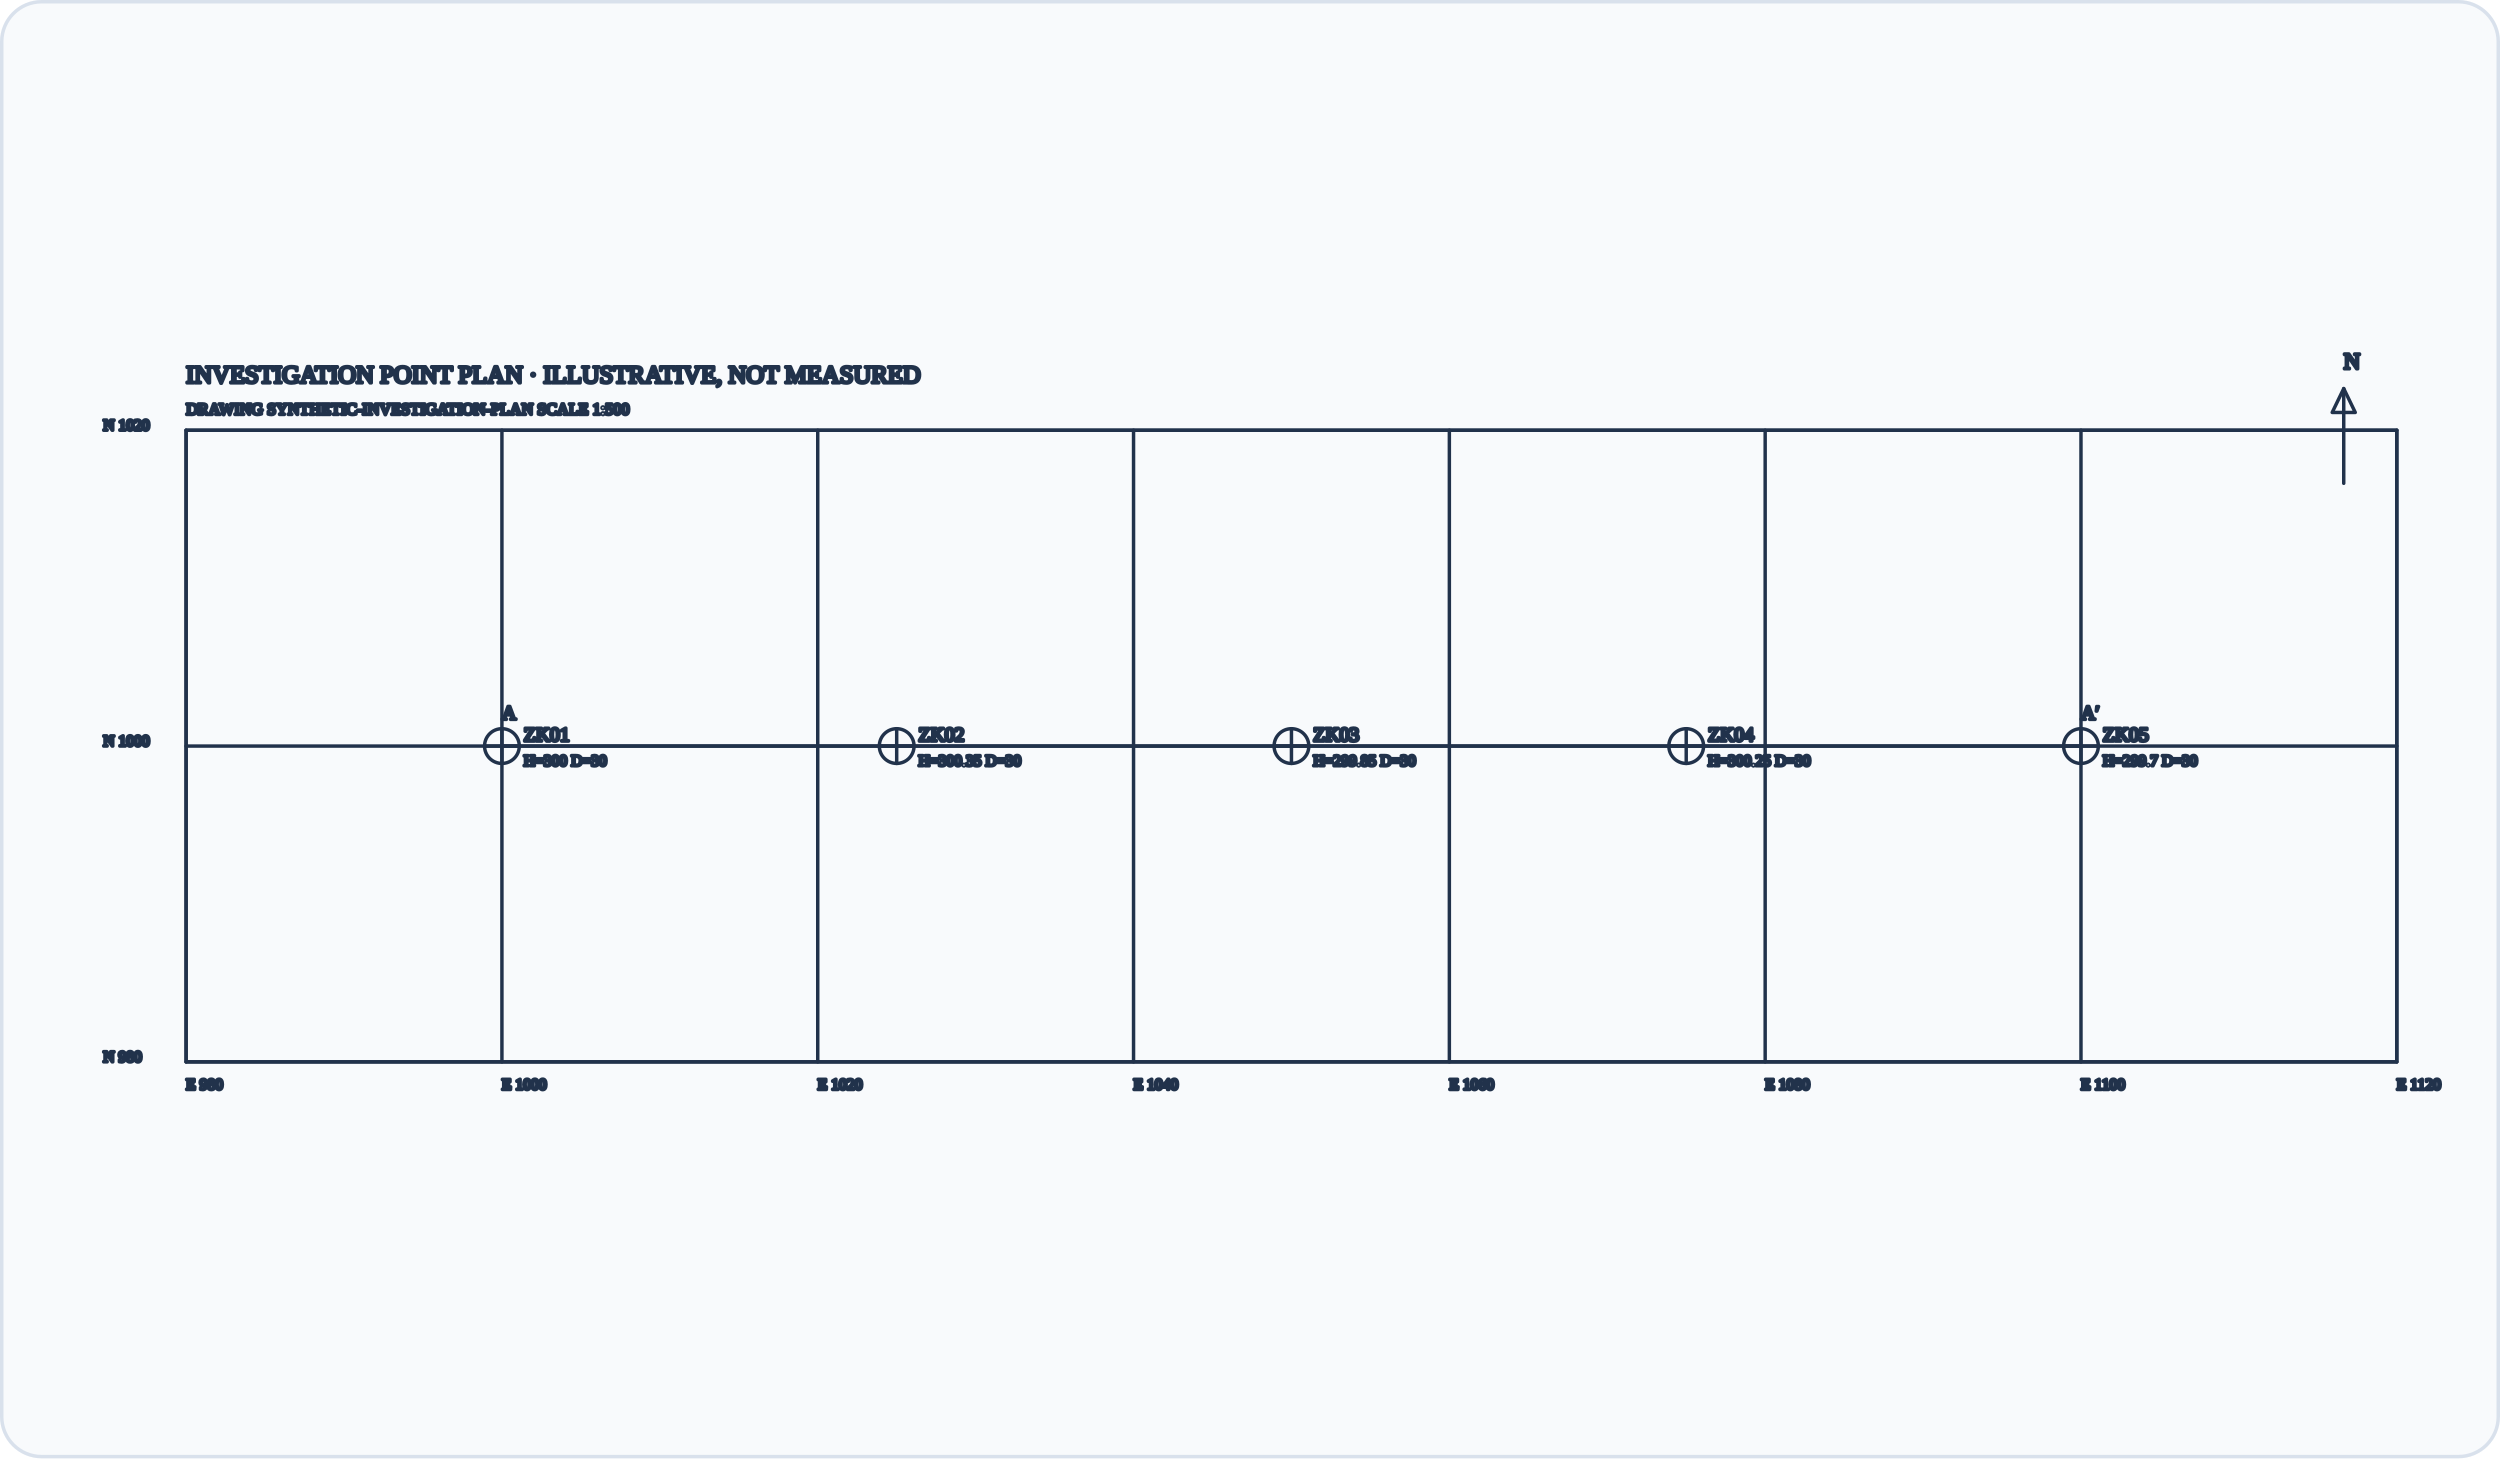
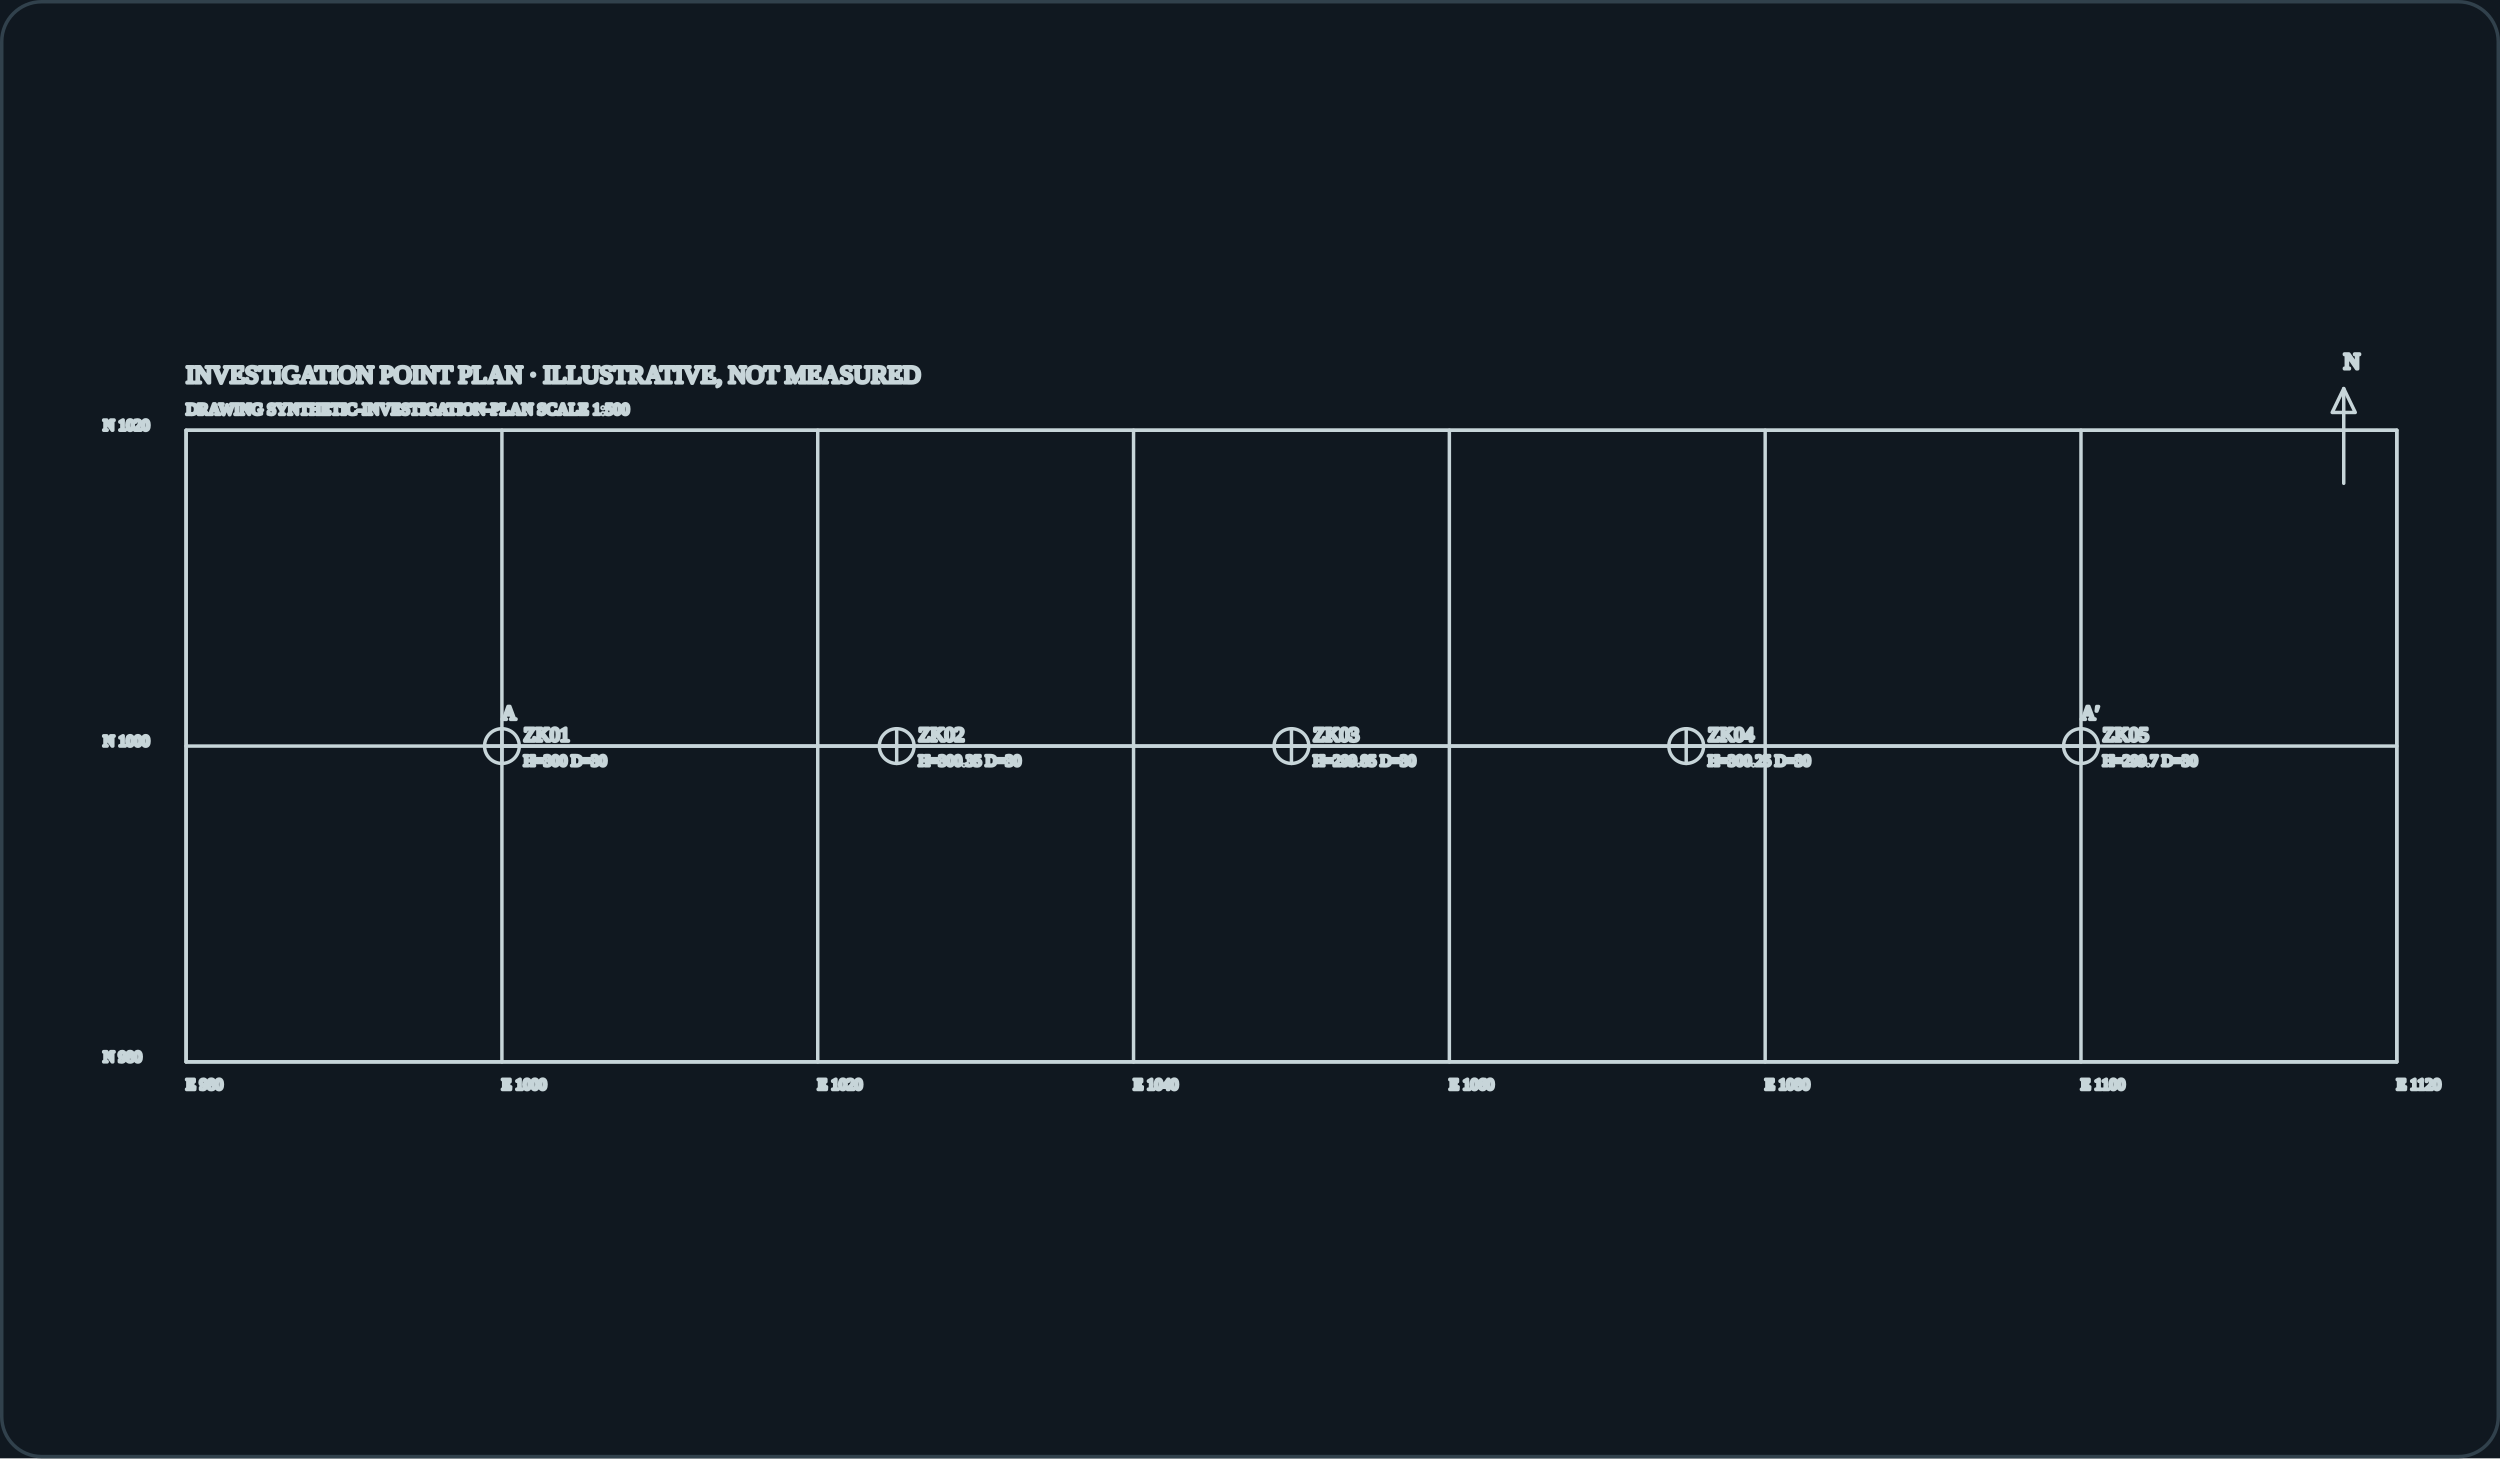
- <svg xmlns="http://www.w3.org/2000/svg" width="720" height="420" viewBox="0 0 720 420" role="img" aria-labelledby="title desc">
+ <svg xmlns="http://www.w3.org/2000/svg" width="720" height="420" viewBox="0 0 720 420" role="img" aria-labelledby="title desc" data-preview-theme="cad-dark">
  <defs />
-   <rect width="720" height="420" rx="12" fill="#f8fafc" />
-   <g fill="none" stroke="#21324b" stroke-width="1" stroke-linecap="round" stroke-linejoin="round" vector-effect="non-scaling-stroke">
+   <rect width="720" height="420" fill="#101820" />
+   <g fill="none" stroke="#c7d5d9" stroke-width="1" stroke-linecap="round" stroke-linejoin="round" vector-effect="non-scaling-stroke">
    <path d="M53.6 305.82L690.275 305.82L690.275 123.912L53.6 123.912Z" />
    <path d="M53.6 305.82L53.6 123.912" />
    <text x="53.6" y="313.778" font-size="4.5">E 980</text>
    <path d="M144.554 305.82L144.554 123.912" />
    <text x="144.554" y="313.778" font-size="4.5">E 1000</text>
    <path d="M235.507 305.82L235.507 123.912" />
    <text x="235.507" y="313.778" font-size="4.5">E 1020</text>
    <path d="M326.461 305.82L326.461 123.912" />
    <text x="326.461" y="313.778" font-size="4.5">E 1040</text>
    <path d="M417.414 305.82L417.414 123.912" />
    <text x="417.414" y="313.778" font-size="4.5">E 1060</text>
    <path d="M508.368 305.82L508.368 123.912" />
    <text x="508.368" y="313.778" font-size="4.5">E 1080</text>
    <path d="M599.322 305.82L599.322 123.912" />
    <text x="599.322" y="313.778" font-size="4.5">E 1100</text>
    <path d="M690.275 305.82L690.275 123.912" />
    <text x="690.275" y="313.778" font-size="4.5">E 1120</text>
    <path d="M53.6 305.82L690.275 305.82" />
    <text x="29.725" y="305.82" font-size="4.5">N 980</text>
    <path d="M53.6 214.866L690.275 214.866" />
    <text x="29.725" y="214.866" font-size="4.5">N 1000</text>
    <path d="M53.6 123.912L690.275 123.912" />
    <text x="29.725" y="123.912" font-size="4.5">N 1020</text>
    <circle cx="144.554" cy="214.866" r="5.002" />
    <path d="M139.551 214.866L149.556 214.866" />
    <path d="M144.554 219.869L144.554 209.864" />
    <text x="150.807" y="213.445" font-size="5.685">ZK01</text>
    <text x="150.807" y="220.551" font-size="4.5">H=300  D=30</text>
    <circle cx="258.246" cy="214.866" r="5.002" />
    <path d="M253.243 214.866L263.248 214.866" />
    <path d="M258.246 219.869L258.246 209.864" />
    <text x="264.499" y="213.445" font-size="5.685">ZK02</text>
    <text x="264.499" y="220.551" font-size="4.5">H=300.35  D=30</text>
    <circle cx="371.938" cy="214.866" r="5.002" />
    <path d="M366.935 214.866L376.94 214.866" />
    <path d="M371.938 219.869L371.938 209.864" />
    <text x="378.191" y="213.445" font-size="5.685">ZK03</text>
    <text x="378.191" y="220.551" font-size="4.5">H=299.85  D=30</text>
    <circle cx="485.63" cy="214.866" r="5.002" />
    <path d="M480.627 214.866L490.632 214.866" />
    <path d="M485.63 219.869L485.63 209.864" />
    <text x="491.883" y="213.445" font-size="5.685">ZK04</text>
    <text x="491.883" y="220.551" font-size="4.5">H=300.25  D=30</text>
    <circle cx="599.322" cy="214.866" r="5.002" />
    <path d="M594.319 214.866L604.324 214.866" />
    <path d="M599.322 219.869L599.322 209.864" />
    <text x="605.575" y="213.445" font-size="5.685">ZK05</text>
    <text x="605.575" y="220.551" font-size="4.5">H=299.7  D=30</text>
    <path d="M144.554 214.866L258.246 214.866L371.938 214.866L485.63 214.866L599.322 214.866" />
    <text x="144.554" y="207.192" font-size="5.685">A</text>
    <text x="599.322" y="207.192" font-size="5.685">A′</text>
    <path d="M674.995 139.193L674.995 111.907" />
    <path d="M674.995 111.907L671.672 118.786L678.318 118.786Z" />
    <text x="674.995" y="106.222" font-size="6.537">N</text>
    <text x="53.6" y="110.269" font-size="7.106">INVESTIGATION POINT PLAN · ILLUSTRATIVE, NOT MEASURED</text>
    <text x="53.6" y="119.365" font-size="4.661">DRAWING SYNTHETIC-INVESTIGATION-PLAN  SCALE 1:500</text>
  </g>
-   <rect x=".5" y=".5" width="719" height="419" rx="11.5" fill="none" stroke="#d9e1ec" />
+   <rect x=".5" y=".5" width="719" height="419" rx="11.5" fill="none" stroke="#31414c" />
</svg>
